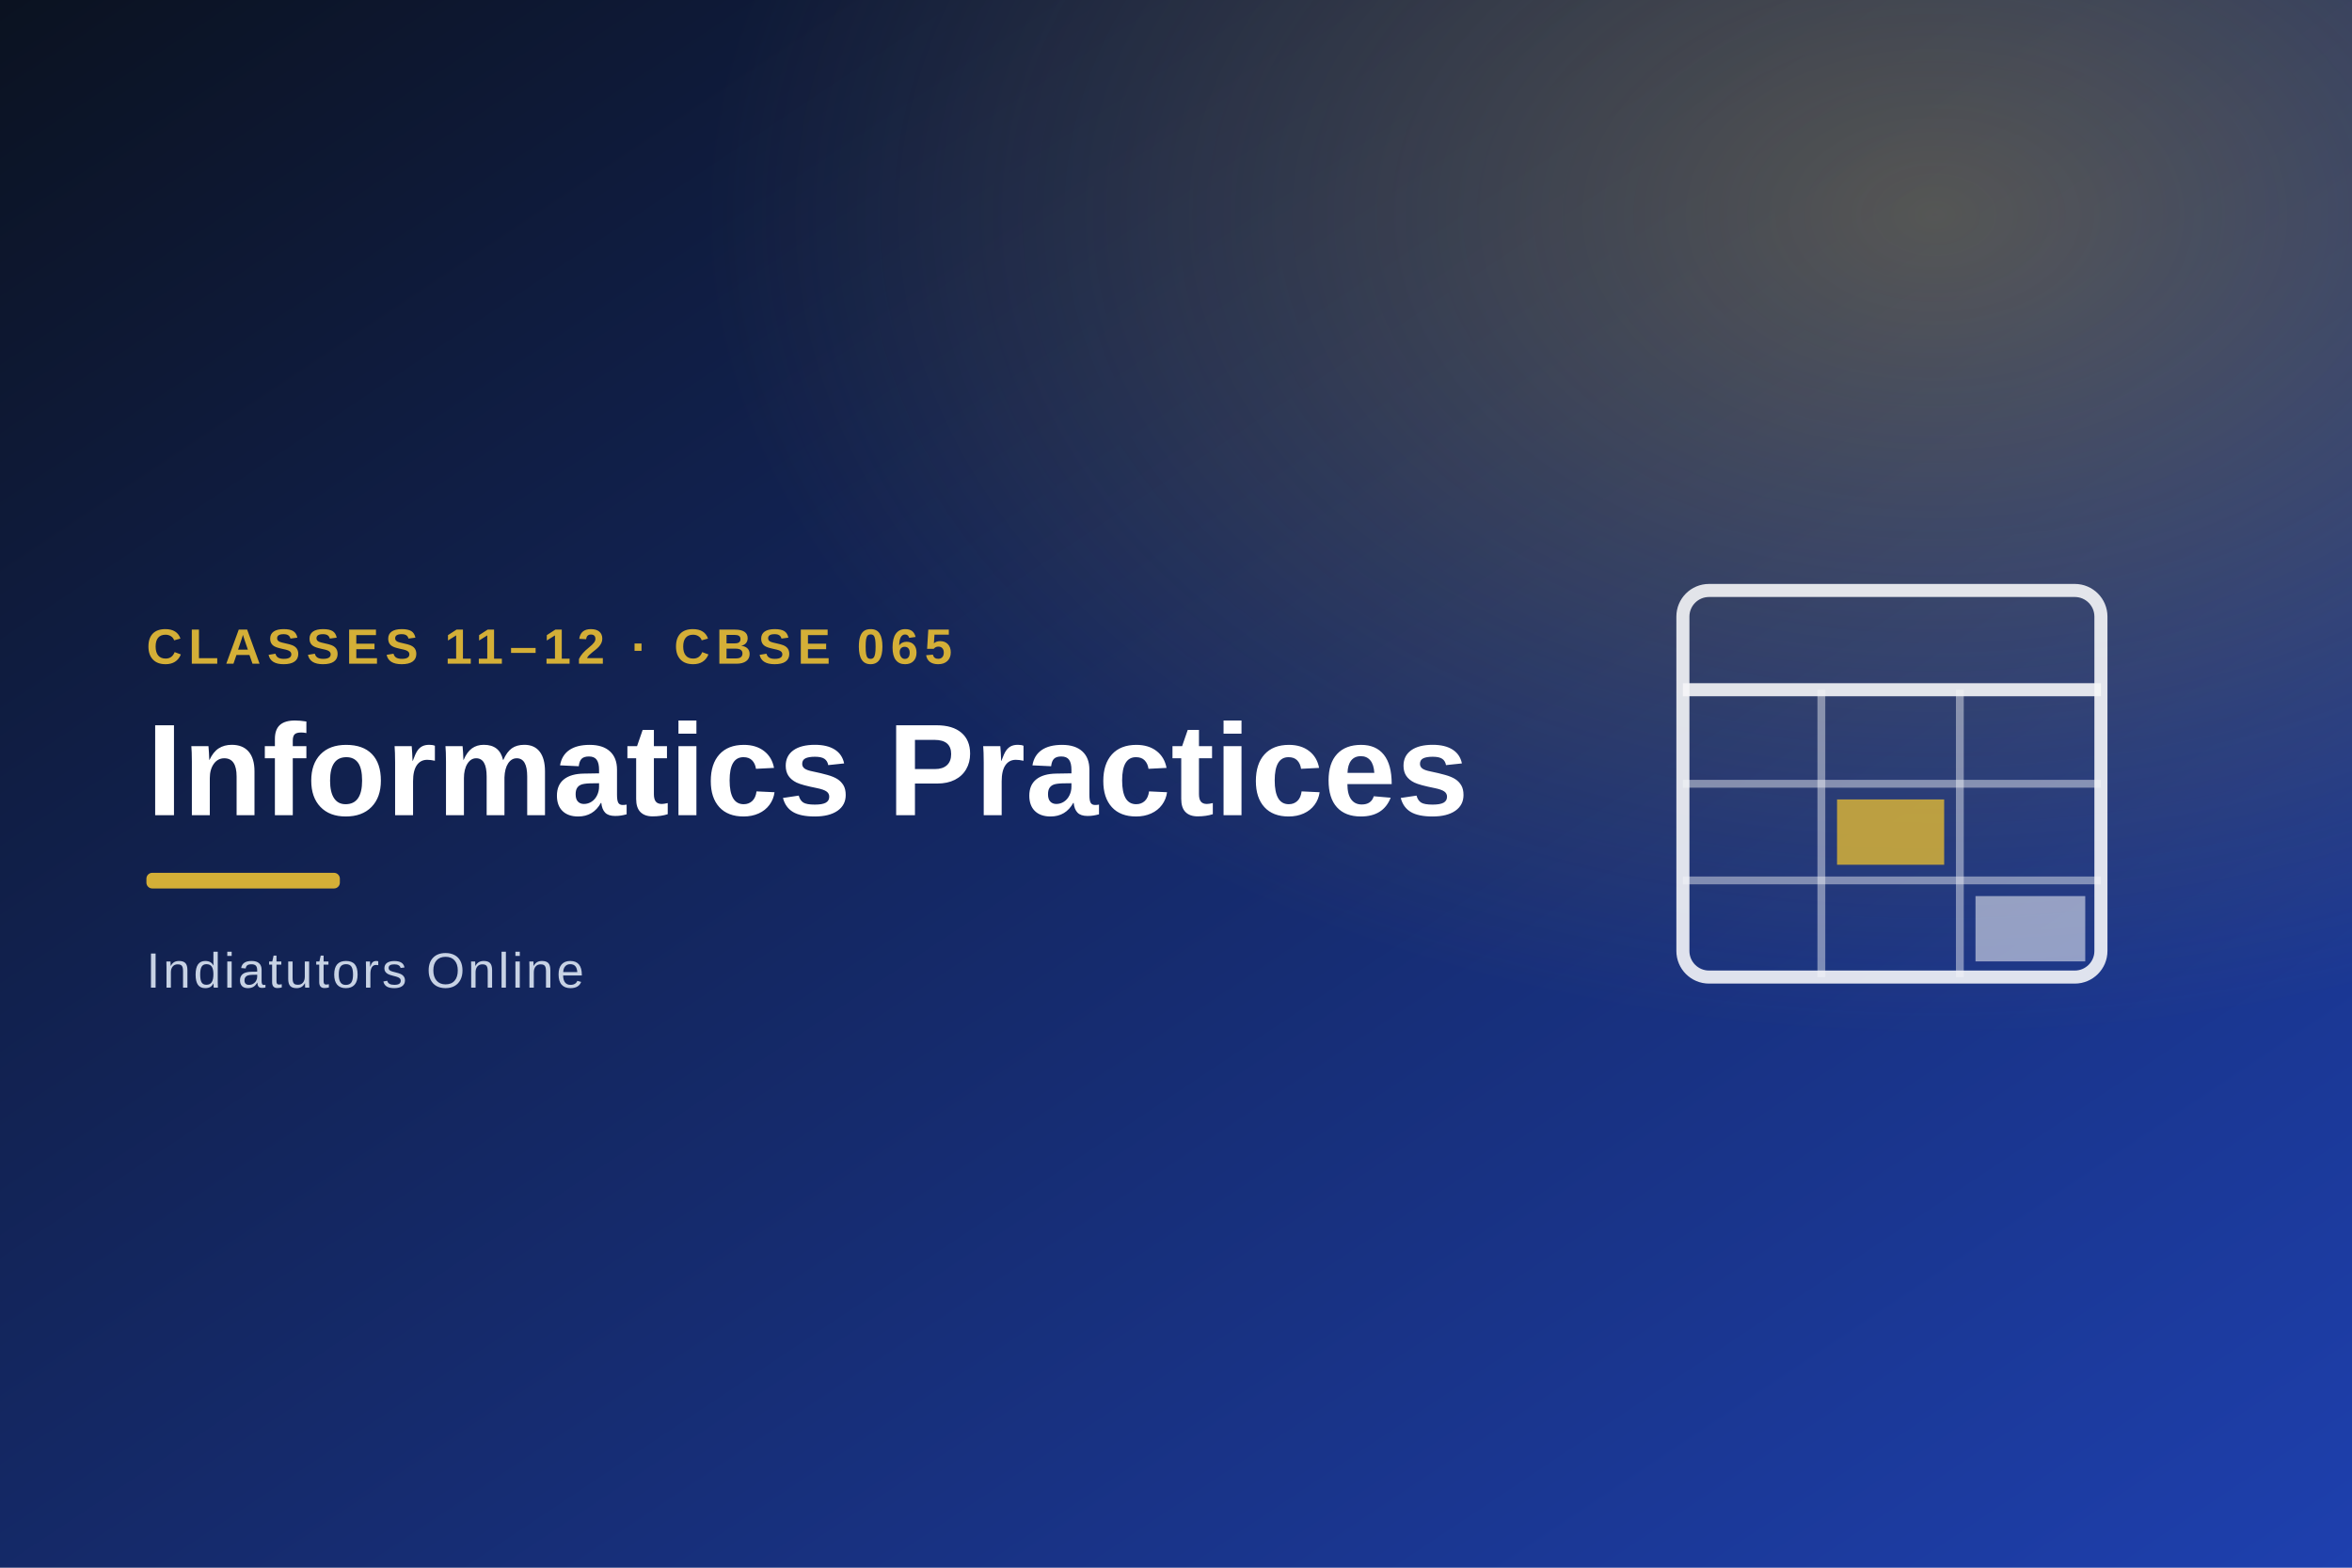
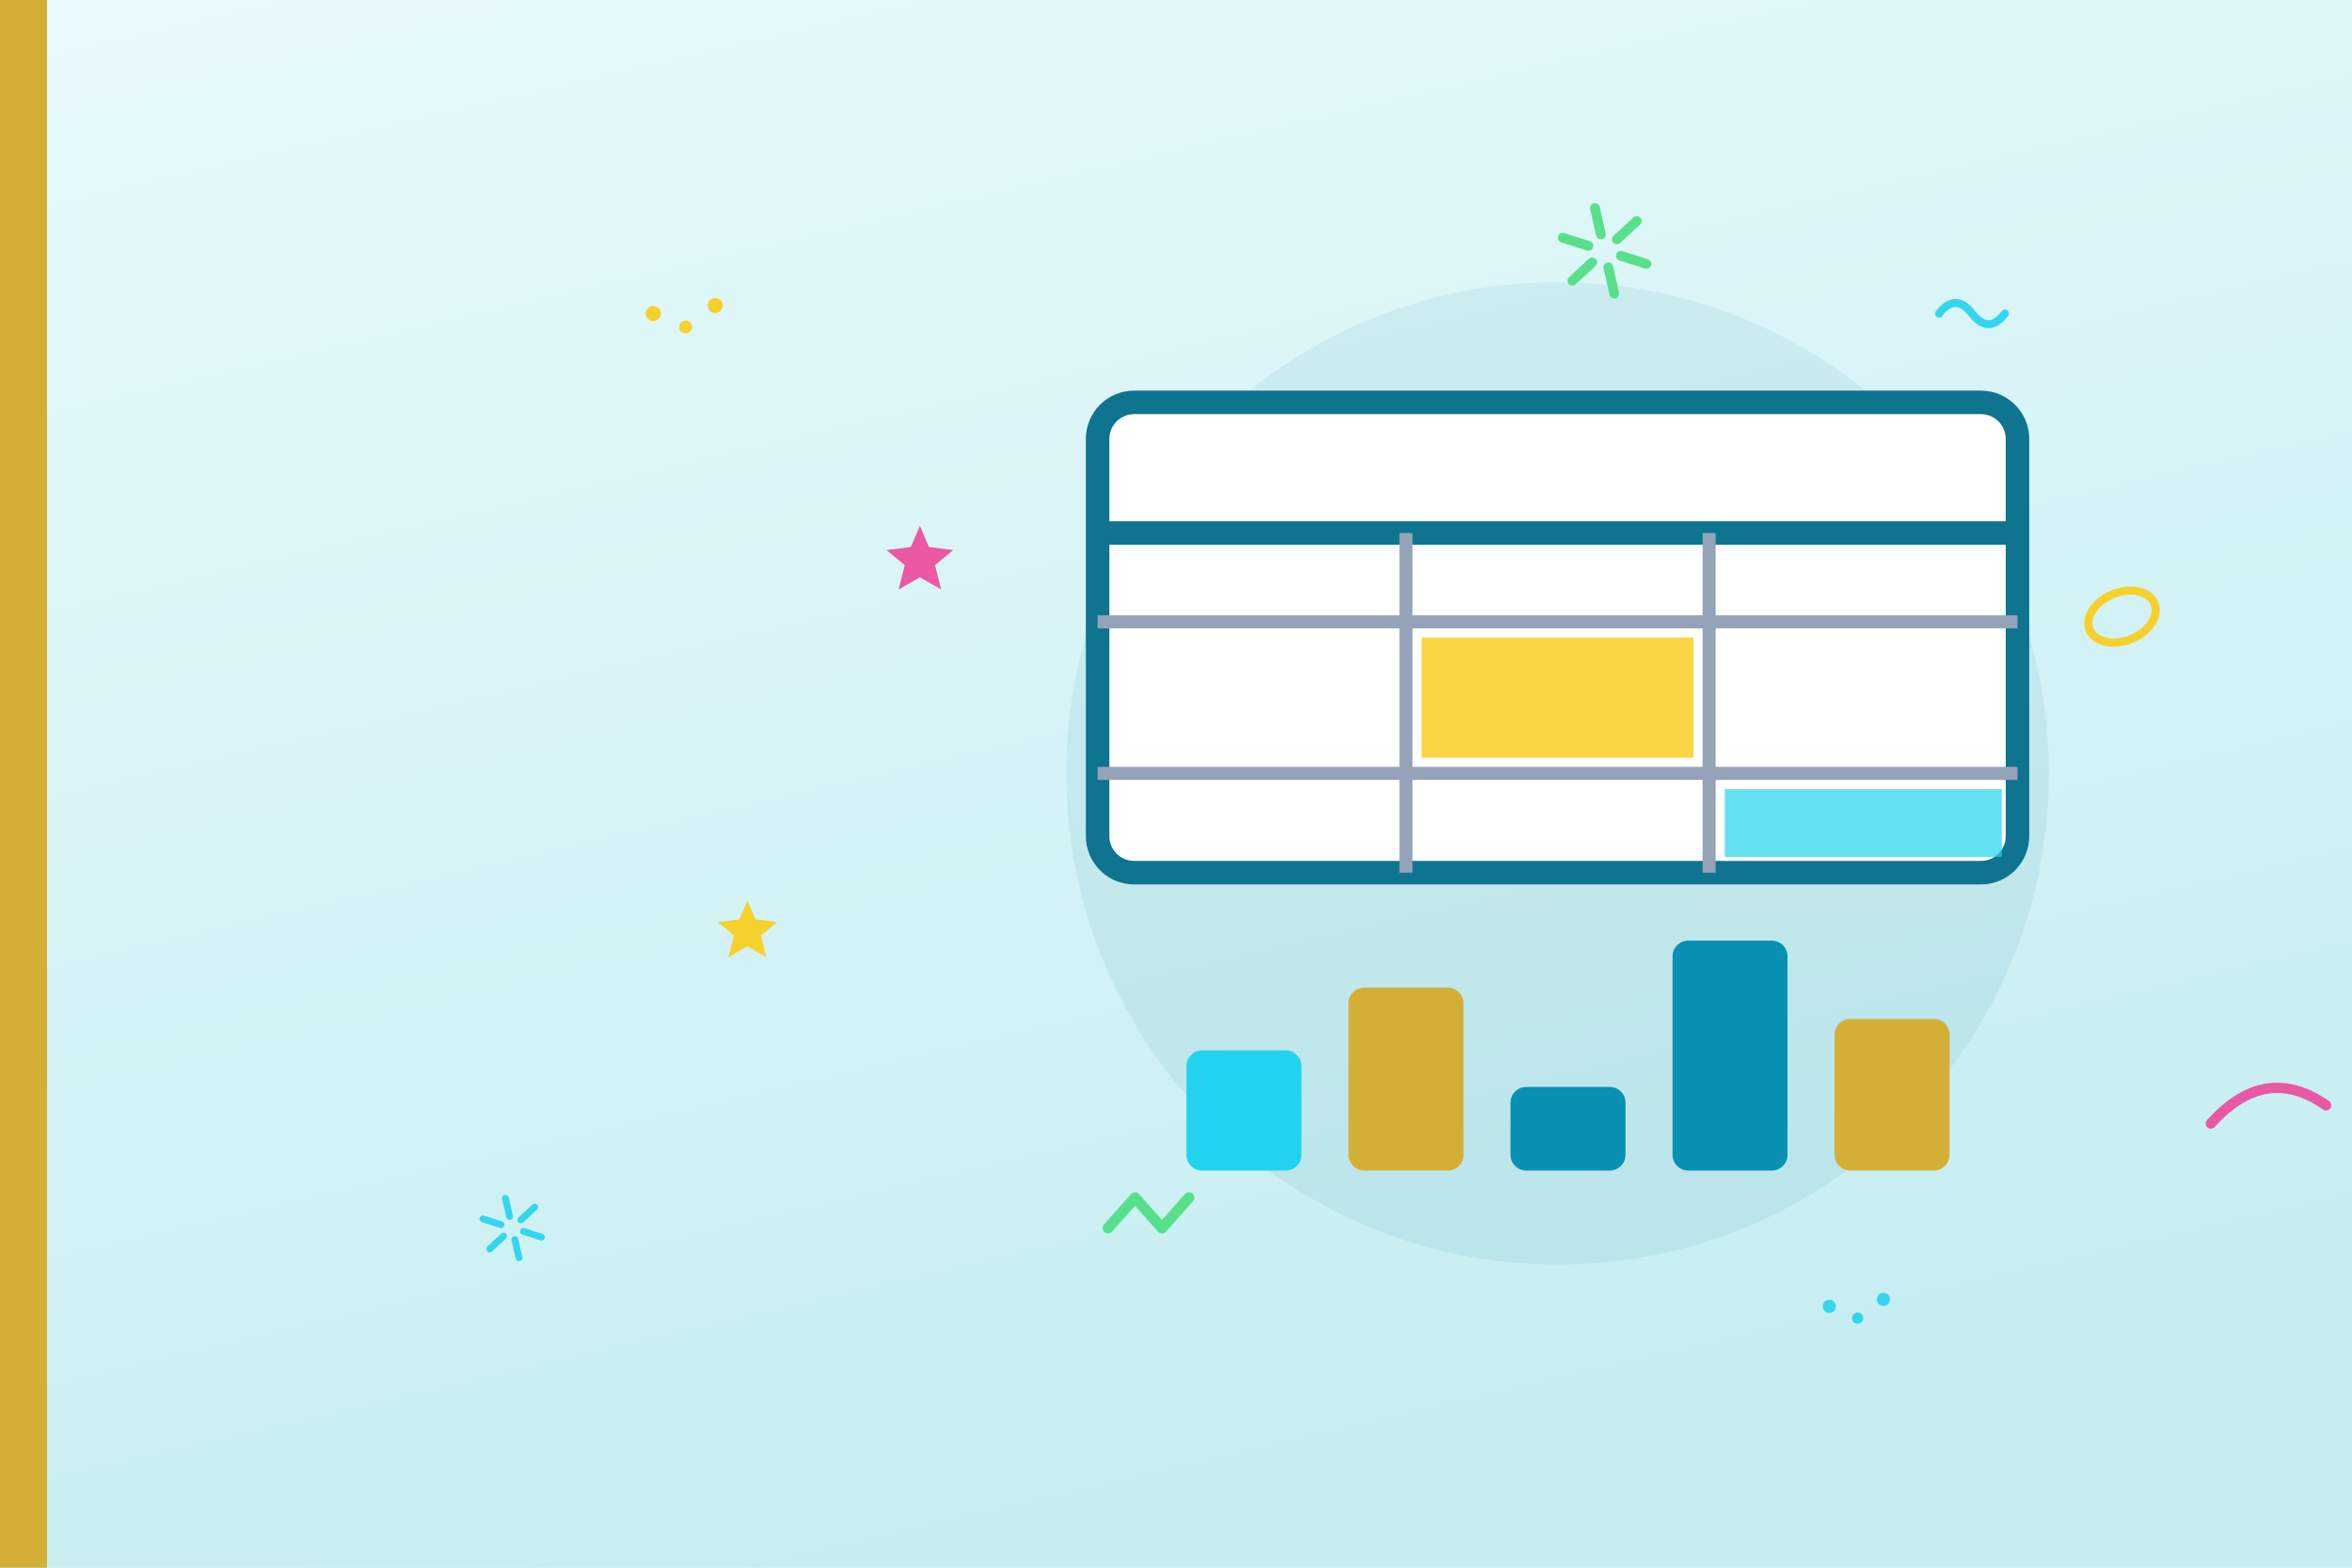
- <svg xmlns="http://www.w3.org/2000/svg" width="1200" height="800" viewBox="0 0 1200 800">
+ <svg xmlns="http://www.w3.org/2000/svg" width="1200" height="800" viewBox="0 0 900 600" preserveAspectRatio="xMidYMid slice">
  <defs>
-     <linearGradient id="bg" x1="0" y1="0" x2="1" y2="1">
-       <stop offset="0%" stop-color="#0B1220" />
-       <stop offset="100%" stop-color="#1E40AF" />
+     <linearGradient id="bg" x1="0" y1="0" x2="0.35" y2="1">
+       <stop offset="0%" stop-color="#E9FAFB" />
+       <stop offset="100%" stop-color="#C6EEF2" />
    </linearGradient>
-     <radialGradient id="glow" cx="82%" cy="14%" r="52%">
-       <stop offset="0%" stop-color="#D4AF37" stop-opacity=".34" />
-       <stop offset="100%" stop-color="#D4AF37" stop-opacity="0" />
-     </radialGradient>
  </defs>
-   <rect width="1200" height="800" fill="url(#bg)" />
-   <rect width="1200" height="800" fill="url(#glow)" />
-   <g transform="translate(805.3,240.0) scale(1.333)" opacity=".95">
-     <rect x="40" y="46" width="160" height="148" rx="10" fill="none" stroke="#fff" stroke-width="5" opacity=".9" />
-     <line x1="40" y1="84" x2="200" y2="84" stroke="#fff" stroke-width="5" opacity=".9" />
-     <line x1="93" y1="84" x2="93" y2="194" stroke="#fff" stroke-width="3" opacity=".45" />
-     <line x1="146" y1="84" x2="146" y2="194" stroke="#fff" stroke-width="3" opacity=".45" />
-     <line x1="40" y1="120" x2="200" y2="120" stroke="#fff" stroke-width="3" opacity=".45" />
-     <line x1="40" y1="157" x2="200" y2="157" stroke="#fff" stroke-width="3" opacity=".45" />
-     <rect x="99" y="126" width="41" height="25" fill="#D4AF37" opacity=".9" />
-     <rect x="152" y="163" width="42" height="25" fill="#fff" opacity=".55" />
+   <rect width="900" height="600" fill="url(#bg)" />
+   <g transform="translate(596 296)">
+     <circle r="188" fill="#0E7490" opacity=".08" />
+     <rect x="-176" y="-142" width="352" height="180" rx="14" fill="#fff" stroke="#0E7490" stroke-width="9" />
+     <line x1="-176" y1="-92" x2="176" y2="-92" stroke="#0E7490" stroke-width="9" />
+     <line x1="-176" y1="-58" x2="176" y2="-58" stroke="#94A3B8" stroke-width="5" />
+     <line x1="-176" y1="0" x2="176" y2="0" stroke="#94A3B8" stroke-width="5" />
+     <line x1="-58" y1="-92" x2="-58" y2="38" stroke="#94A3B8" stroke-width="5" />
+     <line x1="58" y1="-92" x2="58" y2="38" stroke="#94A3B8" stroke-width="5" />
+     <rect x="-52" y="-52" width="104" height="46" fill="#FACC15" opacity=".8" />
+     <rect x="64" y="6" width="106" height="26" fill="#22D3EE" opacity=".7" />
+     <rect x="-142" y="106" width="44" height="46" rx="6" fill="#22D3EE" />
+     <rect x="-80" y="82" width="44" height="70" rx="6" fill="#D4AF37" />
+     <rect x="-18" y="120" width="44" height="32" rx="6" fill="#0891B2" />
+     <rect x="44" y="64" width="44" height="88" rx="6" fill="#0891B2" />
+     <rect x="106" y="94" width="44" height="58" rx="6" fill="#D4AF37" />
  </g>
-   <g transform="translate(74.7,338.7)">
-     <text x="0" y="0" font-family="Segoe UI,Arial,sans-serif" font-size="25.3" fill="#D4AF37" letter-spacing="3.20" font-weight="600">CLASSES 11–12 · CBSE 065</text>
-     <text x="0" y="77.3" font-family="Segoe UI,Arial,sans-serif" font-size="66.7" fill="#ffffff" font-weight="700">Informatics Practices</text>
-     <rect x="0" y="106.7" width="98.7" height="8.0" rx="3" fill="#D4AF37" />
-     <text x="0" y="165.3" font-family="Segoe UI,Arial,sans-serif" font-size="25.3" fill="#c7d2e4" letter-spacing="1.47">Indiatutors Online</text>
+   <g>
+     <g opacity="0.9">
+       <line x1="200.3" y1="471.3" x2="207.2" y2="473.5" stroke="#22D3EE" stroke-width="2.61" stroke-linecap="round" />
+       <line x1="197.0" y1="474.4" x2="198.6" y2="481.4" stroke="#22D3EE" stroke-width="2.61" stroke-linecap="round" />
+       <line x1="192.7" y1="473.1" x2="187.4" y2="478.0" stroke="#22D3EE" stroke-width="2.61" stroke-linecap="round" />
+       <line x1="191.7" y1="468.7" x2="184.8" y2="466.5" stroke="#22D3EE" stroke-width="2.61" stroke-linecap="round" />
+       <line x1="195.0" y1="465.6" x2="193.4" y2="458.6" stroke="#22D3EE" stroke-width="2.61" stroke-linecap="round" />
+       <line x1="199.3" y1="466.9" x2="204.6" y2="462.0" stroke="#22D3EE" stroke-width="2.61" stroke-linecap="round" />
+     </g>
+     <g opacity="0.9">
+       <circle cx="250" cy="120" r="2.884" fill="#FACC15" />
+       <circle cx="262.36" cy="125.15" r="2.472" fill="#FACC15" />
+       <circle cx="273.69" cy="116.91" r="2.884" fill="#FACC15" />
+     </g>
+     <path d="M352 201.24 l 3.48 8.12 l 9.28 1.16 l -6.96 5.8 l 2.32 9.28 l -8.12 -4.64 l -8.12 4.64 l 2.32 -9.28 l -6.96 -5.8 l 9.28 -1.16 z" fill="#EC4899" opacity="0.9" />
+     <path d="M424 470 l 10.32 -11.61 l 10.32 11.61 l 10.32 -11.61" fill="none" stroke="#4ADE80" stroke-width="4.128" stroke-linecap="round" stroke-linejoin="round" opacity="0.9" />
+     <path d="M742 120 q 6.3 -8.1 12.6 0 t 12.6 0" fill="none" stroke="#22D3EE" stroke-width="3.06" stroke-linecap="round" opacity="0.9" />
+     <ellipse cx="812" cy="236" rx="13.39" ry="9.27" fill="none" stroke="#FACC15" stroke-width="3.09" transform="rotate(-22 812 236)" opacity="0.9" />
+     <path d="M846 430 q 20.88 -23.2 44.08 -6.96" fill="none" stroke="#EC4899" stroke-width="3.944" stroke-linecap="round" opacity="0.9" />
+     <g opacity="0.9">
+       <line x1="620.2" y1="97.9" x2="630.0" y2="101.0" stroke="#4ADE80" stroke-width="3.741" stroke-linecap="round" />
+       <line x1="615.4" y1="102.3" x2="617.7" y2="112.4" stroke="#4ADE80" stroke-width="3.741" stroke-linecap="round" />
+       <line x1="609.3" y1="100.4" x2="601.7" y2="107.4" stroke="#4ADE80" stroke-width="3.741" stroke-linecap="round" />
+       <line x1="607.8" y1="94.1" x2="598.0" y2="91.0" stroke="#4ADE80" stroke-width="3.741" stroke-linecap="round" />
+       <line x1="612.6" y1="89.7" x2="610.3" y2="79.6" stroke="#4ADE80" stroke-width="3.741" stroke-linecap="round" />
+       <line x1="618.7" y1="91.6" x2="626.3" y2="84.6" stroke="#4ADE80" stroke-width="3.741" stroke-linecap="round" />
+     </g>
+     <g opacity="0.9">
+       <circle cx="700" cy="500" r="2.52" fill="#22D3EE" />
+       <circle cx="710.8" cy="504.5" r="2.16" fill="#22D3EE" />
+       <circle cx="720.7" cy="497.3" r="2.52" fill="#22D3EE" />
+     </g>
+     <path d="M286 344.67 l 3.09 7.21 l 8.24 1.03 l -6.18 5.15 l 2.06 8.24 l -7.21 -4.12 l -7.21 4.12 l 2.06 -8.24 l -6.18 -5.15 l 8.24 -1.03 z" fill="#FACC15" opacity="0.9" />
  </g>
+   <rect x="0" y="0" width="18" height="600" fill="#D4AF37" />
</svg>
